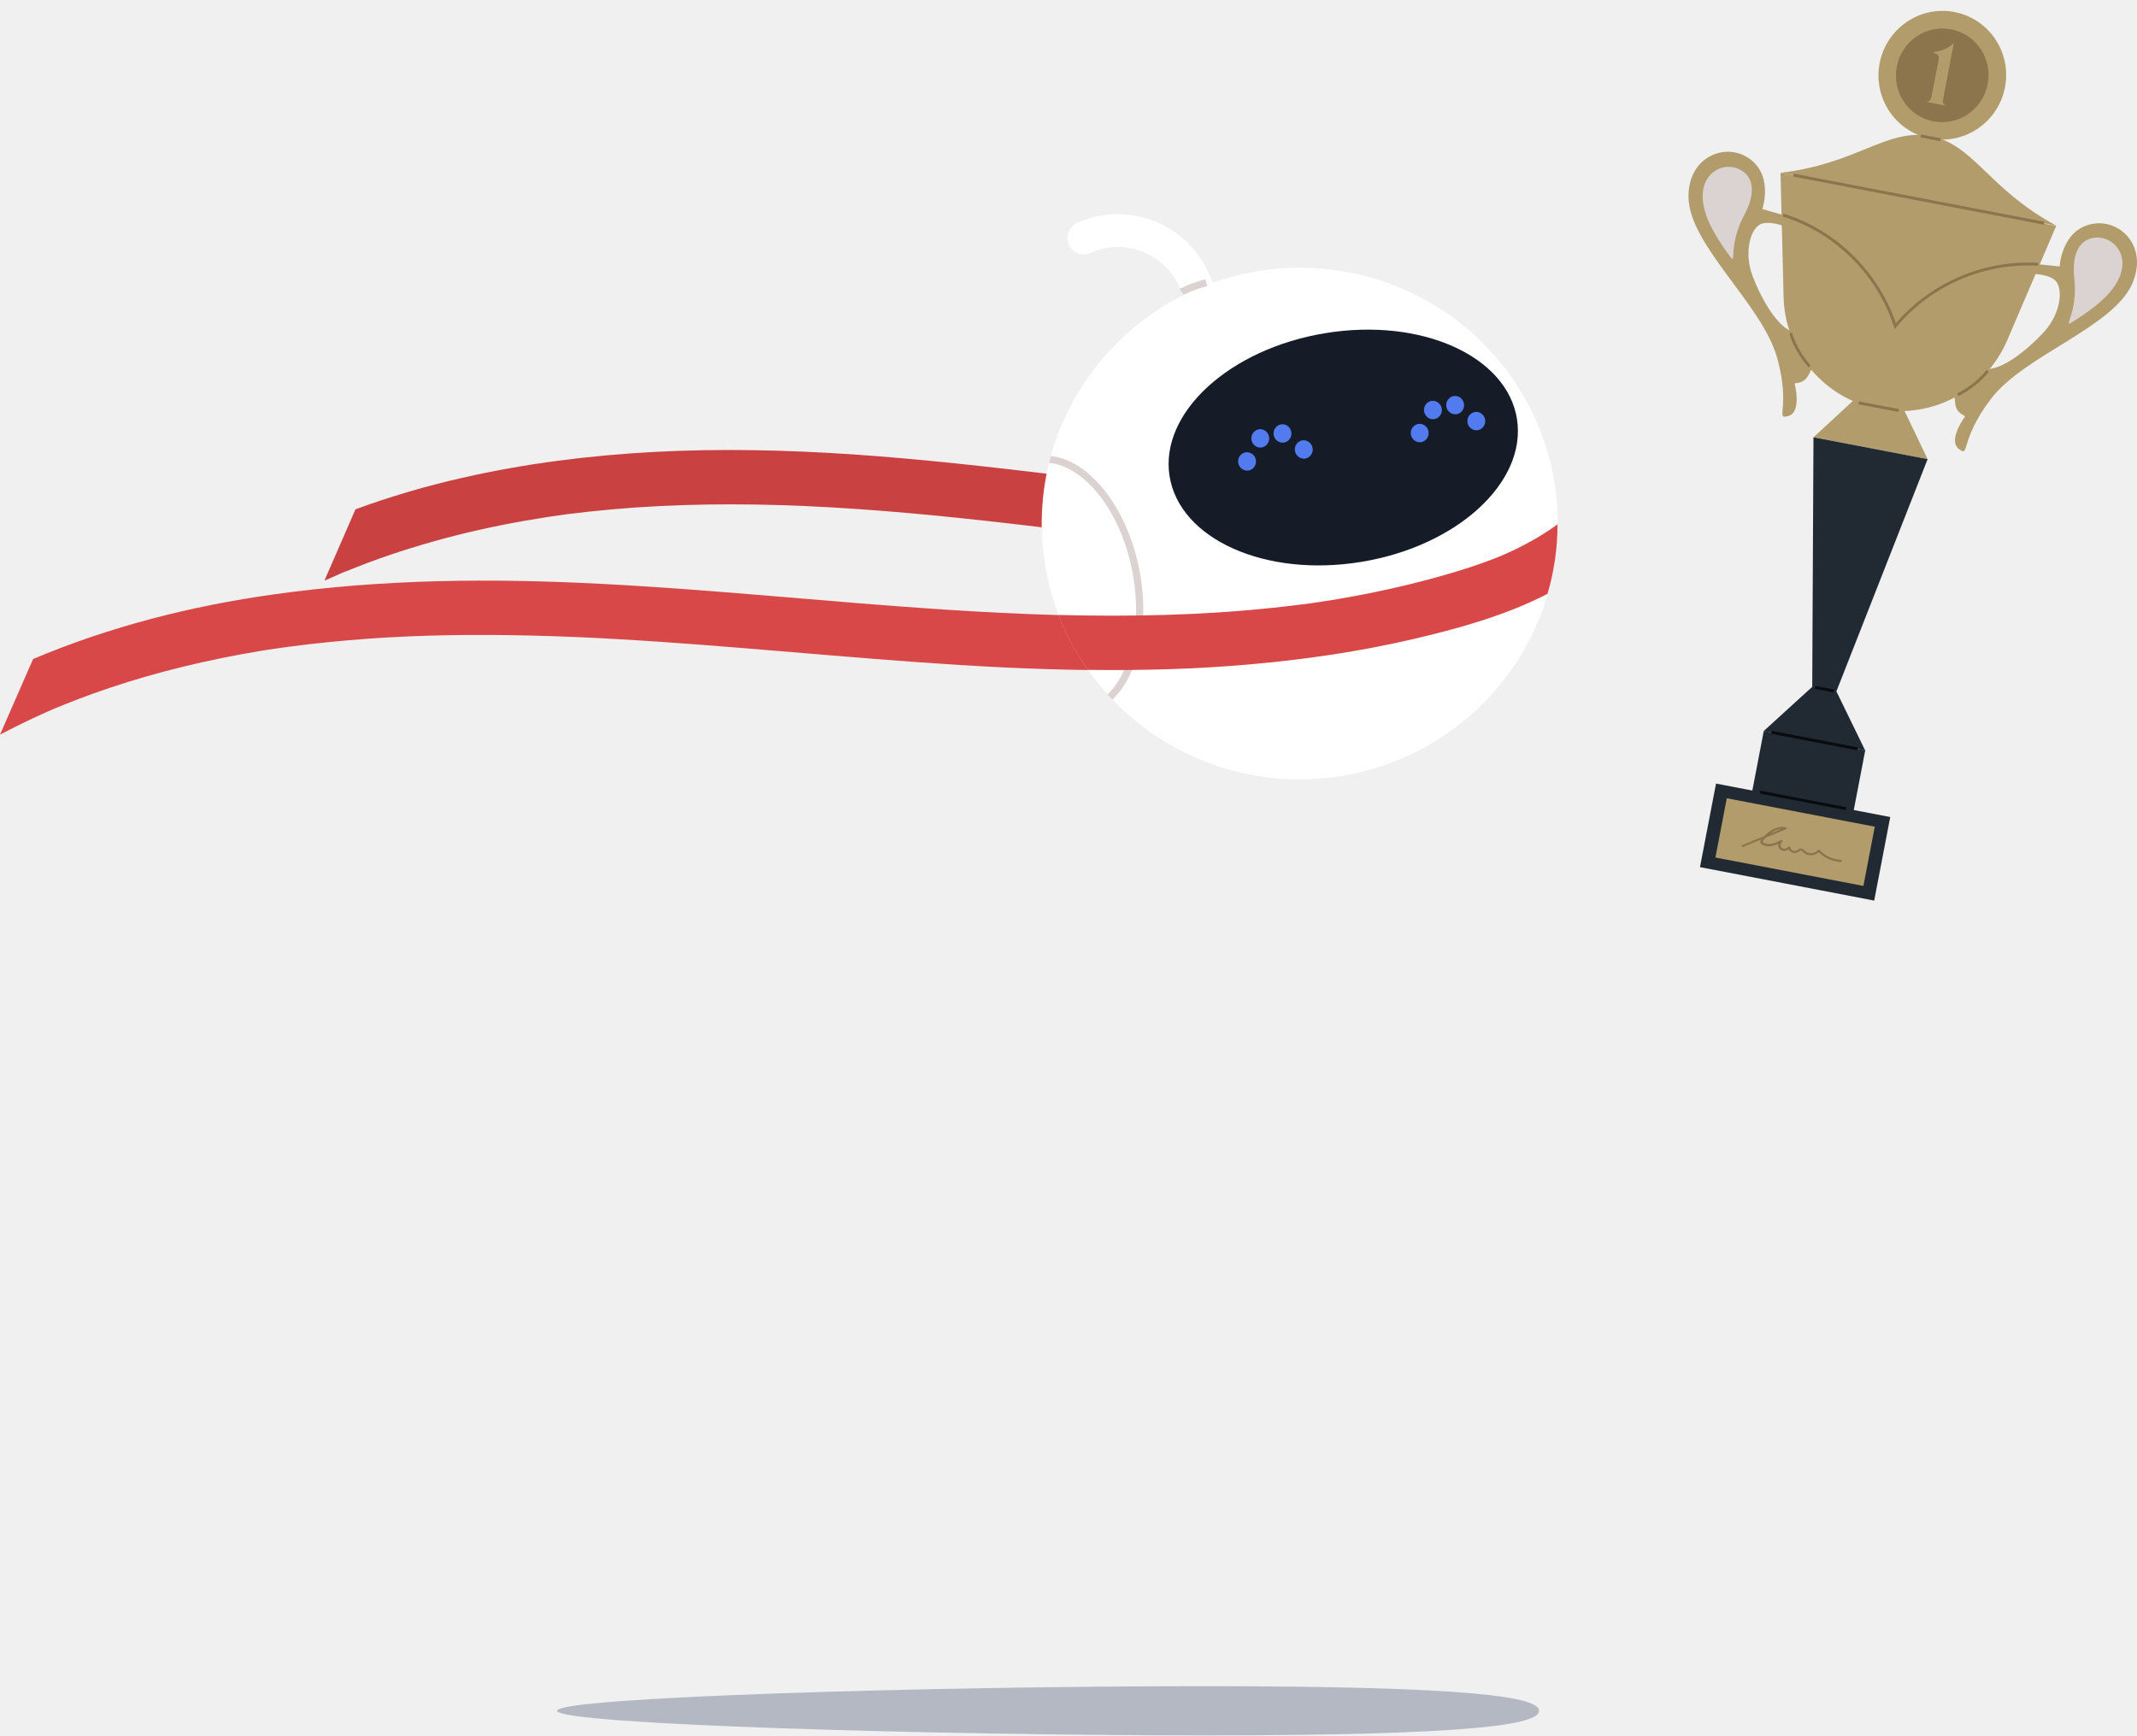
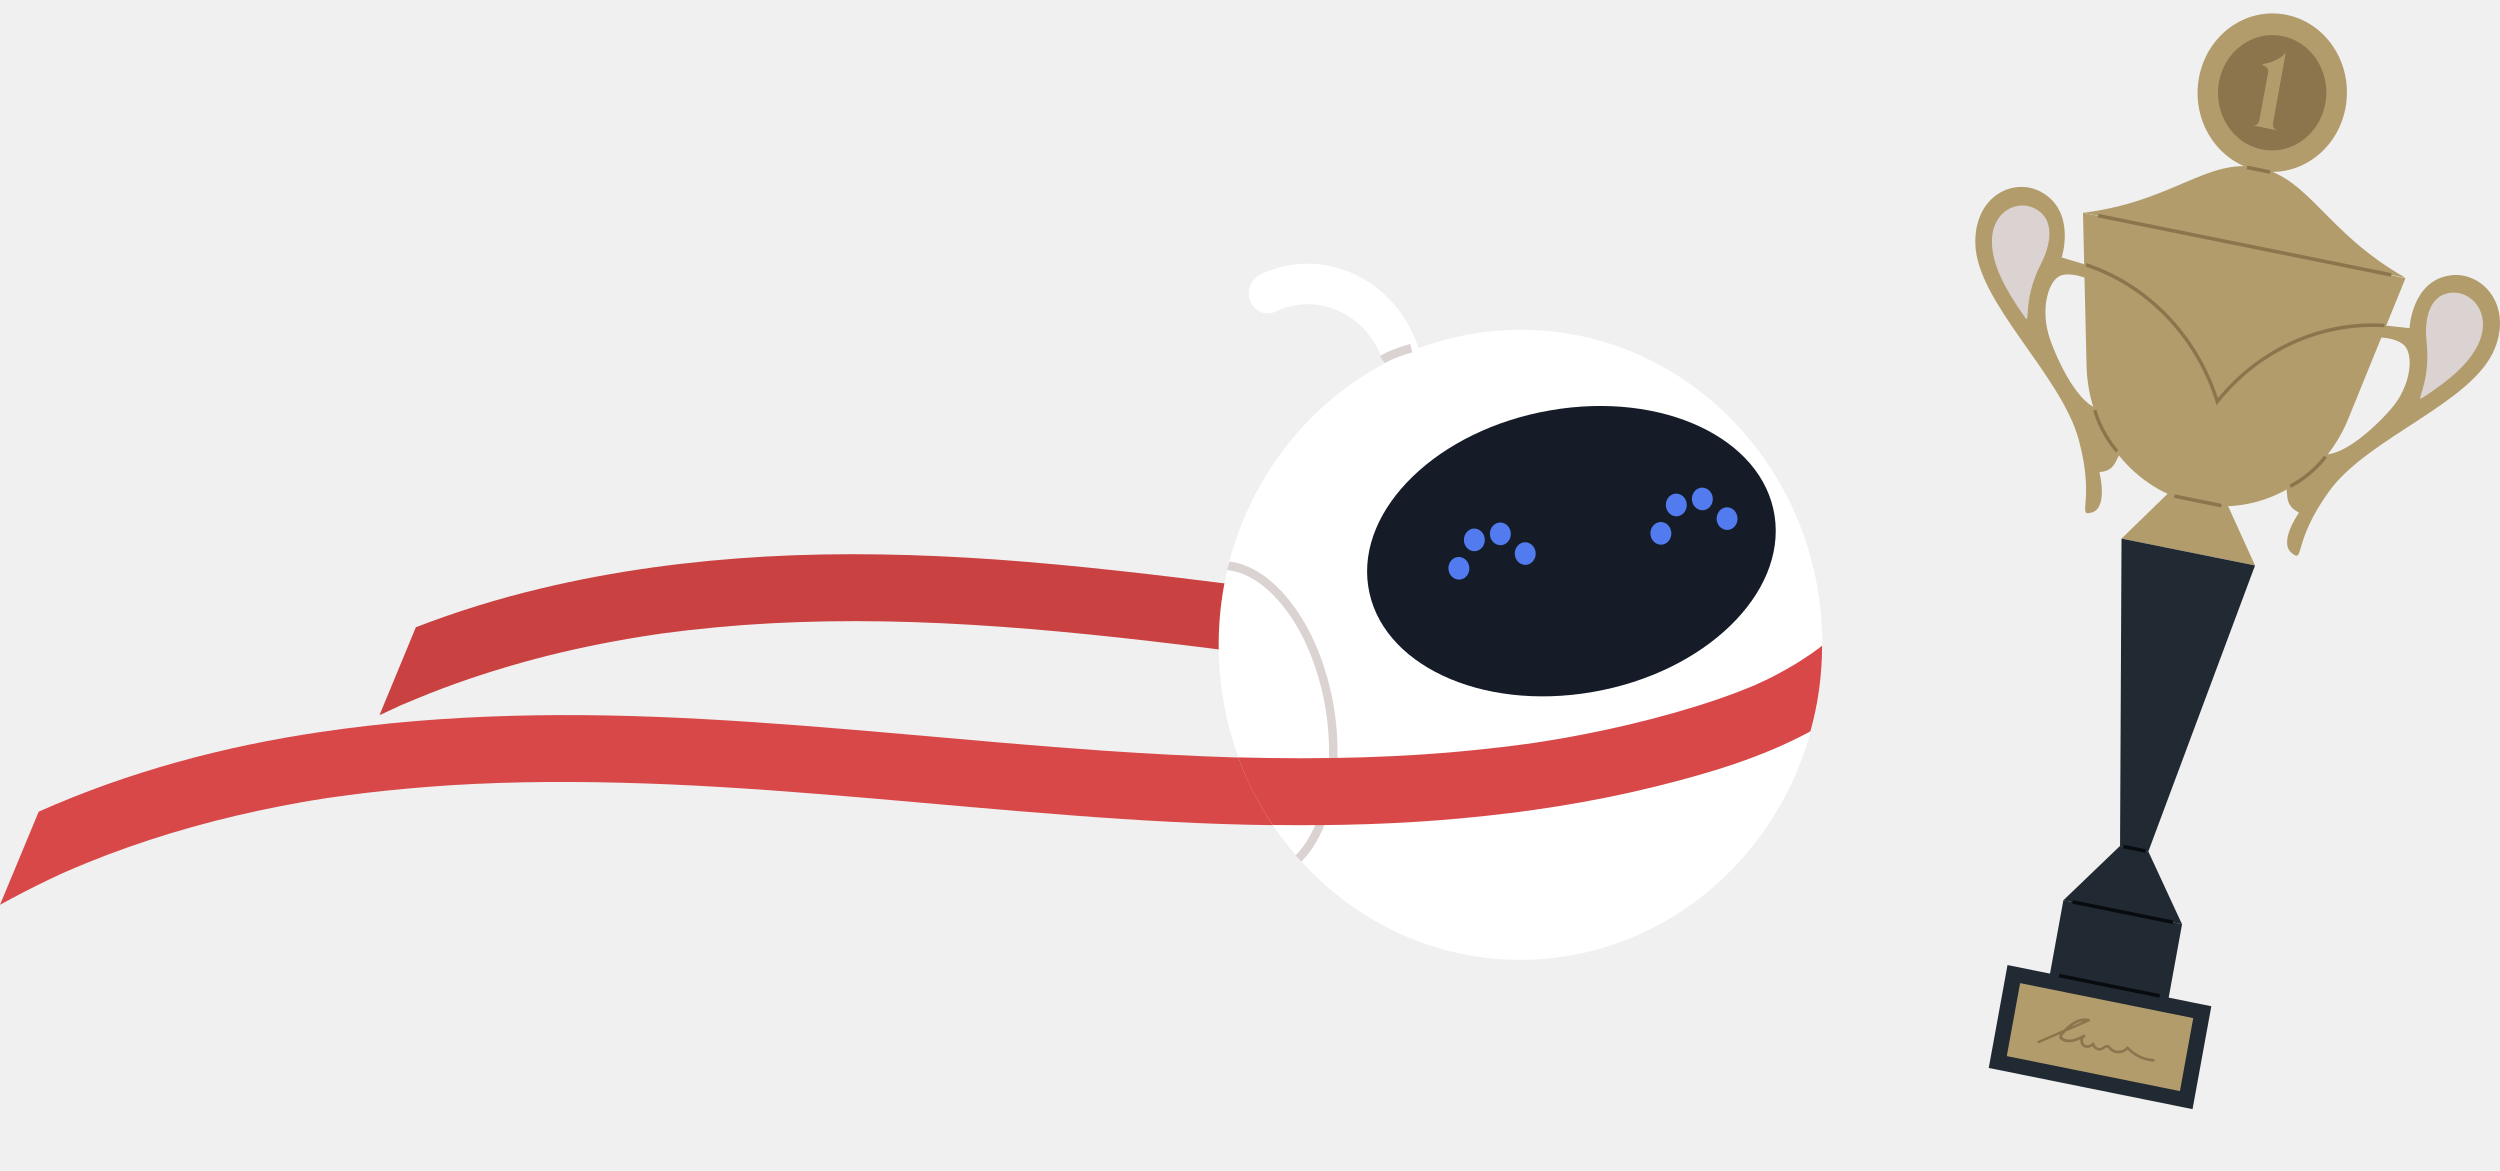
- <svg xmlns="http://www.w3.org/2000/svg" version="1.1" id="Layer_1" x="0px" y="0px" style="enable-background:new 0 0 2400 1700;" xml:space="preserve" viewBox="350.7 279.21 1537.22 1248.39">
-   <style type="text/css">
- 	.st0{fill:#B29C6B;}
- 	.st1{fill:#DBD2D2;}
- 	.st2{fill:#8C754D;}
- 	.st3{fill:#212A33;}
- 	.st4{fill:#090C0F;}
- 	.st5{fill:#C94141;}
- 	.st6{fill:#FFFFFF;}
- 	.st7{fill:#151C28;}
- 	.st8{fill:#527BEF;}
- 	.st9{opacity:0.3;fill:#293657;enable-background:new    ;}
- 	.st10{fill:#D84848;}
- </style>
-   <g>
-     <path class="st0" d="M1730.6,422.5l-15.2-2.9l-83.9-16.1l2.2,89.4c1,39.5,29.2,72.9,67.9,80.5l0.3-1.8l-0.2,1.9   c38.8,7.3,77.4-13.3,92.9-49.6l35.2-82.2L1730.6,422.5L1730.6,422.5z" />
-     <g>
-       <path class="st0" d="M1638.2,443.7c0,0-11.1-5.7-19.5-3.8c-8.5,1.9-14,20.2-7.3,37.9c6.7,17.7,20.4,41.6,32.8,40.4    s17.5,12,17.5,12l-10.3,19.2c-1.5,2.8-4.2,4.7-7.2,5.2l-2.6,0.4c0,0,5.5,20.6-4.5,23.5c-10,2.8,2.1-5.7-8.1-42.1    c-10.8-38.4-63.2-80.7-63.7-115.3c-0.4-27.9,24.1-38.6,40.8-29.6c21.4,11.5,12.3,38.1,12.3,38.1l18.6,5.3L1638.2,443.7    L1638.2,443.7z" />
-       <path class="st1" d="M1594.8,463.2c-11.1-15.1-19.1-29.2-19.3-42.4c-0.3-18.4,16-25.5,27-19.5c14.2,7.6,6.7,25.6,3.5,31.4    C1593,456.3,1600.5,471.6,1594.8,463.2L1594.8,463.2z" />
-       <path class="st0" d="M1808.7,476.4c0,0,12.4-1.2,19.5,3.8s5.5,24-7.3,37.9c-12.8,13.9-34.3,31.1-45.4,25.4    c-11.1-5.7-20.7,4.7-20.7,4.7l2.4,21.6c0.3,3.1,2.1,5.9,4.8,7.5l2.3,1.4c0,0-12.8,17.1-4.5,23.5c8.2,6.3,0.2-6,23.1-36.1    c24.2-31.7,88.6-51.5,101.9-83.5c10.7-25.7-8.1-44.8-27-42.6c-24.2,2.8-25.5,30.9-25.5,30.9l-19.2-2L1808.7,476.4L1808.7,476.4z" />
-       <path class="st1" d="M1841.8,510.6c15.9-9.9,28.5-20.1,33.6-32.2c7.1-17-5.4-29.6-17.8-28.2c-16,1.8-15.7,21.3-14.9,27.9    C1846,504.9,1833.4,516.3,1841.8,510.6L1841.8,510.6z" />
+ <svg xmlns="http://www.w3.org/2000/svg" width="1344" height="629" viewBox="0 0 1344 629" fill="none">
+   <g clip-path="url(#clip0_432_2)">
+     <g clip-path="url(#clip1_432_2)">
+       <path d="M1206.45 131.882L1193.16 129.213L1119.81 114.395L1121.73 196.677C1122.61 233.032 1147.26 263.773 1181.1 270.768L1181.36 269.111L1181.19 270.86C1215.11 277.579 1248.86 258.619 1262.41 225.209L1293.19 149.553L1206.45 131.882Z" fill="#B29C6B" />
+       <path d="M1125.67 151.394C1125.67 151.394 1115.96 146.148 1108.62 147.896C1101.19 149.645 1096.38 166.488 1102.24 182.779C1108.09 199.07 1120.07 221.067 1130.91 219.963C1141.76 218.858 1146.21 231.007 1146.21 231.007L1137.21 248.679C1135.9 251.256 1133.54 253.004 1130.91 253.465L1128.64 253.833C1128.64 253.833 1133.45 272.793 1124.71 275.462C1115.96 278.039 1126.54 270.216 1117.62 236.714C1108.18 201.371 1062.37 162.438 1061.93 130.593C1061.58 104.914 1083 95.066 1097.6 103.35C1116.31 113.934 1108.36 138.416 1108.36 138.416L1124.62 143.294L1125.67 151.394Z" fill="#B29C6B" />
+       <path d="M1087.72 169.341C1078.02 155.444 1071.02 142.466 1070.85 130.317C1070.59 113.382 1084.84 106.847 1094.46 112.37C1106.87 119.364 1100.31 135.931 1097.52 141.27C1086.15 162.991 1092.71 177.073 1087.72 169.341Z" fill="#DBD2D2" />
+       <path d="M1274.74 181.49C1274.74 181.49 1285.58 180.386 1291.79 184.988C1297.99 189.59 1296.59 207.077 1285.4 219.87C1274.21 232.664 1255.42 248.494 1245.71 243.248C1236.01 238.002 1227.61 247.574 1227.61 247.574L1229.71 267.454C1229.97 270.308 1231.55 272.885 1233.91 274.357L1235.92 275.646C1235.92 275.646 1224.73 291.384 1231.98 297.275C1239.15 303.073 1232.16 291.753 1252.18 264.049C1273.34 234.873 1329.64 216.649 1341.27 187.197C1350.63 163.543 1334.19 145.964 1317.67 147.988C1296.51 150.565 1295.37 176.428 1295.37 176.428L1278.58 174.587L1274.74 181.49Z" fill="#B29C6B" />
+       <path d="M1303.68 212.967C1317.58 203.856 1328.59 194.468 1333.05 183.331C1339.26 167.684 1328.33 156.088 1317.49 157.376C1303.5 159.033 1303.76 176.98 1304.46 183.055C1307.35 207.721 1296.33 218.214 1303.68 212.967Z" fill="#DBD2D2" />
+       <path d="M1260.98 57.785C1265.19 34.671 1250.97 12.367 1229.2 7.966C1207.43 3.566 1186.37 18.736 1182.15 41.85C1177.94 64.963 1192.16 87.268 1213.93 91.668C1235.7 96.069 1256.76 80.898 1260.98 57.785Z" fill="#B29C6B" />
+       <path d="M1250.1 55.65C1253.17 38.826 1242.86 22.6 1227.07 19.408C1211.28 16.215 1195.99 27.265 1192.92 44.089C1189.85 60.913 1200.16 77.139 1215.95 80.331C1231.75 83.524 1247.04 72.473 1250.1 55.65Z" fill="#8C754D" />
+       <path d="M1109.28 483.95L1101.51 526.524L1165.31 539.422L1173.08 496.848L1109.28 483.95Z" fill="#212A33" />
+       <path d="M1192.82 261.104L1173.76 257.238L1140.53 289.544L1212.31 303.994L1192.82 261.104Z" fill="#B29C6B" />
+       <path d="M1173.06 496.907L1109.23 484.021L1139.74 454.753L1154.96 457.79L1173.06 496.907Z" fill="#212A33" />
+       <path d="M1154.87 457.974L1139.74 454.937L1140.53 289.544L1212.31 303.994L1154.87 457.974Z" fill="#212A33" />
+       <path d="M1079.24 518.812L1069.15 574.131L1178.71 596.281L1188.81 540.961L1079.24 518.812Z" fill="#212A33" />
+       <path d="M1086.01 528.528L1078.85 567.757L1171.93 586.574L1179.09 547.344L1086.01 528.528Z" fill="#B29C6B" />
+       <path d="M1191.68 217.846L1191.15 216.189C1180.31 181.49 1154.17 154.247 1121.21 143.294L1121.73 141.454C1154.78 152.406 1181.01 179.466 1192.38 213.98C1214.67 186.829 1247.98 171.918 1281.91 174.035L1281.82 175.968C1247.9 173.851 1214.59 188.946 1192.73 216.465L1191.68 217.846Z" fill="#8C754D" />
+       <path d="M1214.15 90.004C1186.26 84.942 1168.25 108.412 1119.9 114.394L1206.54 131.882L1293.19 149.369C1250.34 124.979 1241.86 96.079 1214.15 90.004Z" fill="#B29C6B" />
+       <path d="M1128.18 114.999L1127.83 116.897L1285.4 148.75L1285.74 146.852L1128.18 114.999Z" fill="#8C754D" />
+       <path d="M1169.1 265.772L1168.75 267.67L1194 272.774L1194.34 270.876L1169.1 265.772Z" fill="#8C754D" />
+       <path d="M1141.66 454.146L1141.32 456.044L1153.34 458.474L1153.69 456.576L1141.66 454.146Z" fill="#090C0F" />
+       <path d="M1114.35 483.929L1114 485.827L1168.1 496.763L1168.44 494.865L1114.35 483.929Z" fill="#090C0F" />
+       <path d="M1107.13 523.524L1106.78 525.422L1160.87 536.358L1161.22 534.46L1107.13 523.524Z" fill="#090C0F" />
+       <path d="M1208.16 89.046L1207.82 90.944L1220.27 93.461L1220.61 91.563L1208.16 89.046Z" fill="#8C754D" />
+       <path d="M1137.47 243.248C1128.03 232.112 1125.41 221.159 1125.32 220.699L1127.07 220.239C1127.07 220.331 1129.6 231.099 1138.78 241.96L1137.47 243.248Z" fill="#8C754D" />
+       <path d="M1231.63 262.3L1230.85 260.552C1243.09 254.109 1249.29 245.089 1249.38 244.997L1250.87 246.101C1250.52 246.47 1244.31 255.581 1231.63 262.3Z" fill="#8C754D" />
+       <path d="M1222.02 67.823C1222.1 68.283 1222.37 68.836 1222.72 69.204C1223.07 69.664 1223.68 69.94 1224.46 70.124L1210.91 67.363C1211.7 67.547 1212.31 67.455 1212.84 67.179C1213.36 66.903 1213.71 66.535 1213.97 66.166C1214.32 65.706 1214.5 65.154 1214.67 64.418L1219.39 38.647C1219.48 38.187 1219.39 37.635 1219.22 37.174C1219.04 36.806 1218.78 36.346 1218.34 35.978C1217.91 35.61 1217.21 35.334 1216.33 35.15L1216.51 34.321C1217.99 34.229 1219.39 33.861 1220.88 33.401C1222.1 32.941 1223.5 32.388 1224.9 31.56C1226.3 30.732 1227.7 29.719 1228.84 28.247L1222.02 65.89C1221.84 66.627 1221.93 67.271 1222.02 67.823Z" fill="#B29C6B" />
+       <path d="M1096.2 560.781C1103.2 557.744 1110.28 554.707 1117.28 551.669C1119.29 550.841 1121.3 549.921 1123.22 549.092C1123.83 548.816 1123.83 547.896 1123.13 547.712C1118.67 546.699 1114.48 548.908 1111.16 551.946C1110.28 552.682 1109.49 553.51 1108.71 554.431C1107.92 555.259 1106.87 556.271 1107.05 557.56C1107.22 558.664 1108.27 559.401 1109.23 559.769C1110.37 560.229 1111.5 560.413 1112.73 560.321C1115.53 560.229 1118.24 558.94 1120.69 557.56C1121.47 557.192 1121.03 555.811 1120.25 556.179C1118.24 557.284 1117.71 560.321 1119.2 562.07C1120.95 564.187 1124.18 563.542 1125.76 561.518C1125.32 561.333 1124.97 561.241 1124.53 561.057C1124.71 562.622 1125.67 563.818 1127.07 564.463C1128.55 565.107 1129.95 564.831 1131.26 563.818C1131.96 563.266 1132.58 562.806 1133.36 563.542C1134.06 564.095 1134.5 564.831 1135.29 565.291C1136.6 566.119 1138.17 566.396 1139.74 566.212C1141.49 566.027 1143.15 565.107 1144.29 563.726C1143.94 563.726 1143.68 563.726 1143.33 563.818C1147.09 567.96 1152.33 570.445 1157.76 570.721C1158.63 570.721 1158.54 569.341 1157.67 569.249C1152.6 568.973 1147.7 566.58 1144.2 562.714C1143.94 562.438 1143.42 562.53 1143.24 562.806C1141.58 565.015 1138.35 565.475 1136.07 564.095C1134.76 563.358 1133.97 561.425 1132.31 561.794C1130.91 561.978 1130.13 563.542 1128.73 563.45C1127.42 563.45 1126.19 562.438 1126.02 561.057C1125.93 560.505 1125.23 560.137 1124.79 560.597C1123.83 561.886 1121.65 562.53 1120.42 561.241C1119.55 560.321 1119.55 558.204 1120.77 557.56C1120.6 557.1 1120.51 556.639 1120.34 556.179C1118.41 557.192 1116.4 558.204 1114.22 558.664C1113.25 558.848 1112.2 558.94 1111.24 558.756C1110.46 558.572 1109.14 558.296 1108.71 557.56C1108.27 556.824 1109.67 555.627 1110.11 555.075C1110.72 554.339 1111.42 553.694 1112.12 553.05C1113.6 551.761 1115.18 550.565 1116.93 549.829C1118.85 549 1120.95 548.724 1122.96 549.184C1122.96 548.724 1122.87 548.264 1122.87 547.804C1115.88 550.841 1108.79 553.878 1101.8 556.916L1095.85 559.493C1094.89 559.769 1095.33 561.057 1096.2 560.781Z" fill="#8C754D" />
+       <path d="M207.298 382.963C209.484 381.951 211.669 380.938 213.855 379.926C213.943 379.834 214.118 379.834 214.205 379.742C214.03 379.834 213.943 379.834 213.768 379.926C213.68 379.926 217.09 378.453 215.342 379.19C214.992 379.374 214.555 379.558 214.205 379.742C215.429 379.19 216.653 378.637 217.877 378.177C222.336 376.244 226.795 374.496 231.254 372.655C249.527 365.476 268.15 359.493 287.035 354.431C306.007 349.369 325.242 345.411 344.564 342.282C346.925 341.914 349.285 341.546 351.733 341.178C352.608 341.086 353.394 340.901 354.269 340.809C353.919 340.809 353.569 340.901 353.22 340.994C353.132 340.994 356.979 340.441 354.968 340.717C354.706 340.717 354.444 340.809 354.181 340.809C354.531 340.717 354.968 340.717 355.318 340.625C360.301 339.981 365.285 339.337 370.181 338.785C379.973 337.68 389.766 336.76 399.558 336.023C440.038 333.078 480.781 333.446 521.261 335.839C564.714 338.416 608.08 343.202 651.27 348.633C694.548 354.063 737.739 360.138 781.017 365.108C786.351 365.752 791.684 366.304 796.93 366.948C801.039 367.409 806.197 364.647 808.995 361.702C811.968 358.573 814.153 353.419 813.979 349.001C813.541 338.416 806.46 332.066 796.842 330.961C753.127 326.175 709.499 320.101 665.784 314.578C622.331 309.056 578.878 303.902 535.25 300.773C494.07 297.919 452.803 296.907 411.623 299.208C370.968 301.509 330.313 306.847 290.532 316.419C267.8 321.849 245.418 328.752 223.56 337.22L204.063 384.344C205.374 383.976 206.336 383.423 207.298 382.963Z" fill="#C94141" />
+       <path d="M655.292 353.511C658.877 446.93 734.417 519.641 823.946 515.867C913.475 512.001 983.157 433.216 979.572 339.705C975.987 246.286 900.447 173.576 810.919 177.441C721.302 181.215 651.708 260.092 655.292 353.511Z" fill="white" />
+       <path d="M753.477 337.036C754.351 336.852 755.138 336.576 756.012 336.208C771.312 328.753 783.028 315.315 789.061 298.38C795.006 281.445 794.481 262.945 787.574 246.378L760.646 181.951C753.739 165.384 741.236 152.683 725.499 146.24C709.761 139.797 692.625 140.35 677.325 147.713C672.254 150.198 669.98 156.641 672.254 162.071C674.527 167.501 680.559 169.986 685.63 167.593C696.035 162.531 707.663 162.163 718.329 166.581C728.996 170.999 737.477 179.558 742.198 190.787L769.127 255.214C773.848 266.443 774.198 278.96 770.176 290.557C766.154 302.061 758.198 311.173 747.794 316.235C742.723 318.72 740.449 325.163 742.723 330.685C744.559 335.287 749.018 337.772 753.477 337.036Z" fill="white" />
+       <path d="M735.553 315.223C741.848 357.009 795.881 382.503 856.208 372.011C916.535 361.61 960.337 319.181 954.042 277.395C947.747 235.61 893.715 210.115 833.388 220.607C773.149 231.008 729.258 273.438 735.553 315.223Z" fill="#151C28" />
+       <path d="M922.917 279.788C923.442 283.102 926.327 285.311 929.387 284.85C932.447 284.298 934.545 281.169 934.021 277.855C933.496 274.542 930.611 272.241 927.551 272.793C924.491 273.346 922.48 276.475 922.917 279.788Z" fill="#527BEF" />
+       <path d="M887.333 287.704C887.857 291.017 890.743 293.226 893.803 292.766C896.863 292.214 898.961 289.084 898.437 285.771C897.912 282.458 895.027 280.157 891.967 280.709C888.907 281.261 886.808 284.39 887.333 287.704Z" fill="#527BEF" />
+       <path d="M895.639 272.425C896.163 275.739 899.048 278.039 902.108 277.487C905.168 276.935 907.267 273.806 906.742 270.492C906.218 267.179 903.332 264.97 900.272 265.43C897.212 265.982 895.114 269.112 895.639 272.425Z" fill="#527BEF" />
+       <path d="M909.628 269.204C910.152 272.517 913.038 274.726 916.098 274.266C919.158 273.714 921.256 270.584 920.732 267.271C920.207 263.958 917.322 261.749 914.262 262.209C911.202 262.761 909.103 265.891 909.628 269.204Z" fill="#527BEF" />
+       <path d="M814.415 298.564C814.94 301.878 817.825 304.087 820.885 303.626C823.945 303.074 826.044 299.945 825.519 296.631C824.995 293.318 822.109 291.109 819.049 291.569C815.989 292.122 813.891 295.251 814.415 298.564Z" fill="#527BEF" />
+       <path d="M778.744 306.479C779.269 309.793 782.154 312.002 785.214 311.541C788.274 311.081 790.372 307.86 789.848 304.546C789.323 301.233 786.438 299.024 783.378 299.484C780.318 300.037 778.219 303.166 778.744 306.479Z" fill="#527BEF" />
+       <path d="M787.05 291.201C787.574 294.514 790.46 296.815 793.52 296.263C796.58 295.711 798.678 292.582 798.153 289.268C797.629 285.955 794.744 283.746 791.684 284.206C788.711 284.758 786.613 287.888 787.05 291.201Z" fill="#527BEF" />
+       <path d="M801.039 287.98C801.564 291.293 804.449 293.502 807.509 293.042C810.569 292.49 812.667 289.36 812.143 286.047C811.618 282.733 808.733 280.433 805.673 280.985C802.613 281.537 800.514 284.666 801.039 287.98Z" fill="#527BEF" />
+       <path d="M699.619 463.221C705.215 457.607 709.936 449.783 713.259 440.211C719.554 422.264 720.778 399.898 716.581 377.349C712.384 354.8 703.379 334.551 691.139 320.377C681.784 309.517 671.379 303.166 660.975 301.877L659.664 306.479C669.194 307.4 678.986 313.29 687.816 323.506C699.532 337.036 708.1 356.456 712.122 378.269C716.144 400.083 715.007 421.528 708.974 438.647C705.827 447.574 701.543 454.753 696.472 459.908L699.619 463.221Z" fill="#DBD2D2" />
+       <path d="M744.384 195.297C744.384 195.297 748.405 192.536 759.247 189.406L758.11 184.896C746.395 188.21 742.023 191.339 741.848 191.431L744.384 195.297Z" fill="#DBD2D2" />
+       <path d="M820.011 399.991C819.836 399.991 819.749 399.991 819.574 400.083C819.486 400.083 819.574 400.083 820.011 399.991Z" fill="white" />
+       <path d="M945.037 367.592C945.124 367.592 945.386 367.408 945.911 367.225C945.561 367.316 945.299 367.5 945.037 367.592Z" fill="white" />
+       <path d="M593.479 403.58C521.523 398.61 449.743 390.418 377.7 386.553C309.067 382.779 240.347 383.423 172.151 393.548C120.217 401.187 68.983 414.901 20.808 436.346L0 486.415C8.83 481.537 17.748 476.935 26.841 472.609C28.502 471.873 30.076 471.044 31.737 470.308C32.699 469.848 33.661 469.387 34.623 469.019C33.398 469.572 34.623 469.019 34.972 468.835C34.885 468.927 34.71 468.927 34.623 469.019C34.71 469.019 34.885 468.927 34.972 468.835C38.819 467.179 42.666 465.522 46.513 463.957C53.945 460.92 61.464 458.067 69.07 455.398C99.583 444.629 130.884 436.806 162.621 431.191C166.118 430.547 169.703 429.995 173.287 429.443C175.386 429.075 177.397 428.798 179.495 428.522C180.107 428.43 182.905 428.062 183.429 427.97C183.254 427.97 183.08 427.97 182.905 428.062C183.604 427.97 183.604 427.97 183.429 427.97C191.298 426.866 199.079 425.945 206.948 425.117C223.035 423.46 239.123 422.172 255.297 421.435C290.357 419.779 325.591 420.239 360.651 421.712C432.781 424.933 504.562 432.94 576.43 438.37C612.276 441.132 648.298 443.156 684.319 443.617C676.8 432.388 670.592 420.239 665.784 407.261C641.653 406.525 617.522 405.237 593.479 403.58Z" fill="#D84848" />
+       <path d="M979.572 347.068C979.047 347.529 978.523 347.897 978.348 348.081C976.687 349.277 975.026 350.566 973.364 351.67C969.955 353.971 966.545 356.272 962.96 358.297C959.638 360.23 956.315 362.071 952.906 363.819C951.332 364.648 949.758 365.384 948.184 366.12C947.398 366.489 946.611 366.857 945.824 367.225C945.212 367.501 944.949 367.593 945.037 367.593C945.299 367.501 945.649 367.317 945.911 367.225C945.387 367.409 945.124 367.593 945.037 367.593C944.775 367.685 944.512 367.777 944.25 367.961C929.649 374.22 914.524 379.098 899.311 383.424C882.612 388.118 865.737 392.075 848.688 395.297C840.208 396.953 831.639 398.334 823.071 399.622C822.634 399.714 820.011 400.083 819.574 400.083C819.749 400.083 819.836 400.083 820.011 399.991C819.574 400.083 819.487 400.083 819.574 400.083C817.476 400.359 815.377 400.635 813.279 400.911C808.82 401.463 804.361 402.015 799.902 402.476C755.313 407.446 710.461 408.366 665.696 407.17C670.418 420.147 676.713 432.388 684.232 443.525C718.067 443.985 751.815 443.065 785.564 439.935C820.536 436.714 855.508 431.376 889.693 422.908C918.108 415.913 947.135 407.354 973.277 393.18C977.386 378.546 979.572 363.083 979.572 347.068Z" fill="#D84848" />
    </g>
-     <ellipse transform="matrix(0.1886 -0.9821 0.9821 0.1886 1090.797 1987.07)" class="st0" cx="1747.9" cy="333.4" rx="46.3" ry="45.9" />
-     <ellipse transform="matrix(0.1886 -0.9821 0.9821 0.1886 1090.755 1987.029)" class="st2" cx="1747.8" cy="333.4" rx="33.7" ry="33.3" />
-     <rect x="1627.9" y="798.1" transform="matrix(0.1886 -0.9821 0.9821 0.1886 519.7335 2299.519)" class="st3" width="47.1" height="74.3" />
-     <polygon class="st0" points="1715,562.9 1693.2,558.7 1655.2,593.8 1737.3,609.5  " />
-     <polygon class="st3" points="1692.4,819.1 1619.4,805.1 1654.3,773.3 1671.7,776.6  " />
-     <polygon class="st3" points="1671.6,776.8 1654.3,773.5 1655.2,593.8 1737.3,609.5  " />
-     <rect x="1611.3" y="821.3" transform="matrix(0.1886 -0.9821 0.9821 0.1886 463.0669 2330.565)" class="st3" width="61.2" height="127.6" />
-     <rect x="1620.2" y="830.9" transform="matrix(0.1886 -0.9821 0.9821 0.1886 463.0563 2330.57)" class="st0" width="43.4" height="108.4" />
-     <path class="st2" d="M1713.7,515.9l-0.6-1.8c-12.4-37.7-42.3-67.3-80-79.2l0.6-2c37.8,11.9,67.8,41.3,80.8,78.8   c25.5-29.5,63.6-45.7,102.4-43.4l-0.1,2.1c-38.8-2.3-76.9,14.1-101.9,44L1713.7,515.9L1713.7,515.9z" />
-     <path class="st0" d="M1739.4,377c-31.9-5.5-52.5,20-107.8,26.5l99.1,19l99.1,19C1780.8,415,1771.1,383.6,1739.4,377L1739.4,377z" />
-     <rect x="1729.9" y="330.8" transform="matrix(0.1886 -0.9821 0.9821 0.1886 989.5383 2042.765)" class="st2" width="2.1" height="183.5" />
-     <rect x="1701" y="557.2" transform="matrix(0.1886 -0.9821 0.9821 0.1886 819.4434 2135.499)" class="st2" width="2.1" height="29.4" />
-     <rect x="1662.1" y="768.1" transform="matrix(0.1886 -0.9821 0.9821 0.1886 588.2769 2262.188)" class="st4" width="2.1" height="14" />
-     <rect x="1654.9" y="780.5" transform="matrix(0.1886 -0.9821 0.9821 0.1886 546.2134 2285.137)" class="st4" width="2.1" height="63" />
-     <rect x="1646.6" y="823.5" transform="matrix(0.1886 -0.9821 0.9821 0.1886 497.2867 2311.895)" class="st4" width="2.1" height="63" />
-     <rect x="1738.4" y="371.1" transform="matrix(0.1886 -0.9821 0.9821 0.1886 1039.838 2015.315)" class="st2" width="2.1" height="14.5" />
-     <path class="st2" d="M1651.7,543.5c-10.8-12.1-13.8-24-13.9-24.5l2-0.5c0,0.1,2.9,11.8,13.4,23.6L1651.7,543.5L1651.7,543.5z" />
-     <path class="st2" d="M1759.4,564.2l-0.9-1.9c14-7,21.1-16.8,21.2-16.9l1.7,1.2C1781,547,1773.9,556.9,1759.4,564.2L1759.4,564.2z" />
-     <path class="st0" d="M1748.4,352.9c0.1,0.5,0.4,1.1,0.8,1.5c0.4,0.5,1.1,0.8,2,1l-15.5-3c0.9,0.2,1.6,0.1,2.2-0.2   c0.6-0.3,1-0.7,1.3-1.1c0.4-0.5,0.6-1.1,0.8-1.9l5.4-28c0.1-0.5,0-1.1-0.2-1.6c-0.2-0.4-0.5-0.9-1-1.3s-1.3-0.7-2.3-0.9l0.2-0.9   c1.7-0.1,3.3-0.5,5-1c1.4-0.5,3-1.1,4.6-2s3.2-2,4.5-3.6l-7.8,40.9C1748.2,351.6,1748.3,352.3,1748.4,352.9L1748.4,352.9z" />
-     <path class="st2" d="M1604.5,888.5c8-3.3,16.1-6.6,24.1-9.9c2.3-0.9,4.6-1.9,6.8-2.8c0.7-0.3,0.7-1.3-0.1-1.5   c-5.1-1.1-9.9,1.3-13.7,4.6c-1,0.8-1.9,1.7-2.8,2.7c-0.9,0.9-2.1,2-1.9,3.4c0.2,1.2,1.4,2,2.5,2.4c1.3,0.5,2.6,0.7,4,0.6   c3.2-0.1,6.3-1.5,9.1-3c0.9-0.4,0.4-1.9-0.5-1.5c-2.3,1.2-2.9,4.5-1.2,6.4c2,2.3,5.7,1.6,7.5-0.6c-0.5-0.2-0.9-0.3-1.4-0.5   c0.2,1.7,1.3,3,2.9,3.7c1.7,0.7,3.3,0.4,4.8-0.7c0.8-0.6,1.5-1.1,2.4-0.3c0.8,0.6,1.3,1.4,2.2,1.9c1.5,0.9,3.3,1.2,5.1,1   c2-0.2,3.9-1.2,5.2-2.7c-0.4,0-0.7,0-1.1,0.1c4.3,4.5,10.3,7.2,16.5,7.5c1,0,0.9-1.5-0.1-1.6c-5.8-0.3-11.4-2.9-15.4-7.1   c-0.3-0.3-0.9-0.2-1.1,0.1c-1.9,2.4-5.6,2.9-8.2,1.4c-1.5-0.8-2.4-2.9-4.3-2.5c-1.6,0.2-2.5,1.9-4.1,1.8c-1.5,0-2.9-1.1-3.1-2.6   c-0.1-0.6-0.9-1-1.4-0.5c-1.1,1.4-3.6,2.1-5,0.7c-1-1-1-3.3,0.4-4c-0.2-0.5-0.3-1-0.5-1.5c-2.2,1.1-4.5,2.2-7,2.7   c-1.1,0.2-2.3,0.3-3.4,0.1c-0.9-0.2-2.4-0.5-2.9-1.3s1.1-2.1,1.6-2.7c0.7-0.8,1.5-1.5,2.3-2.2c1.7-1.4,3.5-2.7,5.5-3.5   c2.2-0.9,4.6-1.2,6.9-0.7c0-0.5-0.1-1-0.1-1.5c-8,3.3-16.1,6.6-24.1,9.9l-6.8,2.8C1603,887.4,1603.5,888.8,1604.5,888.5   L1604.5,888.5L1604.5,888.5z" />
  </g>
-   <path class="st5" d="M587.8,695.3c2.5-1.1,5-2.2,7.5-3.3c0.1-0.1,0.3-0.1,0.4-0.2c-0.2,0.1-0.3,0.1-0.5,0.2c-0.1,0,3.8-1.6,1.8-0.8  c-0.4,0.2-0.9,0.4-1.3,0.6c1.4-0.6,2.8-1.2,4.2-1.7c5.1-2.1,10.2-4,15.3-6c20.9-7.8,42.2-14.3,63.8-19.8  c21.7-5.5,43.7-9.8,65.8-13.2c2.7-0.4,5.4-0.8,8.2-1.2c1-0.1,1.9-0.3,2.9-0.4c-0.4,0-0.8,0.1-1.2,0.2c-0.1,0,4.3-0.6,2-0.3  c-0.3,0-0.6,0.1-0.9,0.1c0.4-0.1,0.9-0.1,1.3-0.2c5.7-0.7,11.4-1.4,17-2c11.2-1.2,22.4-2.2,33.6-3c46.3-3.2,92.9-2.8,139.2-0.2  c49.7,2.8,99.3,8,148.7,13.9c49.5,5.9,98.9,12.5,148.4,17.9c6.1,0.7,12.2,1.3,18.2,2c4.7,0.5,10.6-2.5,13.8-5.7  c3.4-3.4,5.9-9,5.7-13.8c-0.5-11.5-8.6-18.4-19.6-19.6c-50-5.2-99.9-11.8-149.9-17.8c-49.7-6-99.4-11.6-149.3-15  c-47.1-3.1-94.3-4.2-141.4-1.7c-46.5,2.5-93,8.3-138.5,18.7c-26,5.9-51.6,13.4-76.6,22.6l-22.3,51.2  C585.6,696.4,586.7,695.8,587.8,695.3L587.8,695.3z" />
-   <g>
-     <path class="st6" d="M1100.2,663.3c4.1,101.5,90.5,180.5,192.9,176.4c102.4-4.2,182.1-89.8,178-191.4   c-4.1-101.5-90.5-180.5-192.9-176.3C1175.7,476.1,1096.1,561.8,1100.2,663.3L1100.2,663.3z" />
-     <path class="st6" d="M1212.5,645.4c1-0.2,1.9-0.5,2.9-0.9c17.5-8.1,30.9-22.7,37.8-41.1c6.8-18.4,6.2-38.5-1.7-56.5l-30.8-70   c-7.9-18-22.2-31.8-40.2-38.8s-37.6-6.4-55.1,1.6c-5.8,2.7-8.4,9.7-5.8,15.6s9.5,8.6,15.3,6c11.9-5.5,25.2-5.9,37.4-1.1   c12.2,4.8,21.9,14.1,27.3,26.3l30.8,70c5.4,12.2,5.8,25.8,1.2,38.4c-4.6,12.5-13.7,22.4-25.6,27.9c-5.8,2.7-8.4,9.7-5.8,15.7   C1202.3,643.5,1207.4,646.2,1212.5,645.4L1212.5,645.4z" />
-     <g>
-       <path class="st7" d="M1192,621.7c7.2,45.4,69,73.1,138,61.7c69-11.3,119.1-57.4,111.9-102.8s-69-73.1-138-61.7    C1235,530.2,1184.8,576.3,1192,621.7L1192,621.7z" />
-       <g>
-         <path class="st8" d="M1406.3,583.2c0.6,3.6,3.9,6,7.4,5.5c3.5-0.6,5.9-4,5.3-7.6s-3.9-6.1-7.4-5.5S1405.8,579.6,1406.3,583.2z" />
-         <path class="st8" d="M1365.6,591.8c0.6,3.6,3.9,6,7.4,5.5c3.5-0.6,5.9-4,5.3-7.6s-3.9-6.1-7.4-5.5S1365,588.2,1365.6,591.8     L1365.6,591.8z" />
-         <path class="st8" d="M1375.1,575.2c0.6,3.6,3.9,6.1,7.4,5.5s5.9-4,5.3-7.6s-3.9-6-7.4-5.5     C1376.9,568.2,1374.5,571.6,1375.1,575.2z" />
-         <path class="st8" d="M1391.1,571.7c0.6,3.6,3.9,6,7.4,5.5c3.5-0.6,5.9-4,5.3-7.6s-3.9-6-7.4-5.5     C1392.9,564.7,1390.5,568.1,1391.1,571.7z" />
-       </g>
-       <g>
-         <path class="st8" d="M1282.2,603.6c0.6,3.6,3.9,6,7.4,5.5c3.5-0.6,5.9-4,5.3-7.6s-3.9-6-7.4-5.5     C1284,596.6,1281.6,600,1282.2,603.6z" />
-         <path class="st8" d="M1241.4,612.2c0.6,3.6,3.9,6,7.4,5.5s5.9-4,5.3-7.6s-3.9-6-7.4-5.5C1243.2,605.2,1240.8,608.6,1241.4,612.2z     " />
-         <path class="st8" d="M1250.9,595.6c0.6,3.6,3.9,6.1,7.4,5.5s5.9-4,5.3-7.6s-3.9-6-7.4-5.5C1252.8,588.6,1250.4,592,1250.9,595.6     L1250.9,595.6z" />
-         <path class="st8" d="M1266.9,592.1c0.6,3.6,3.9,6,7.4,5.5c3.5-0.6,5.9-4,5.3-7.6s-3.9-6.1-7.4-5.5     C1268.7,585.1,1266.3,588.5,1266.9,592.1L1266.9,592.1z" />
-       </g>
-     </g>
-     <path class="st1" d="M1150.9,782.5c6.4-6.1,11.8-14.6,15.6-25c7.2-19.5,8.6-43.8,3.8-68.3s-15.1-46.5-29.1-61.9   c-10.7-11.8-22.6-18.7-34.5-20.1l-1.5,5c10.9,1,22.1,7.4,32.2,18.5c13.4,14.7,23.2,35.8,27.8,59.5c4.6,23.7,3.3,47-3.6,65.6   c-3.6,9.7-8.5,17.5-14.3,23.1L1150.9,782.5L1150.9,782.5z" />
-     <path class="st1" d="M1202.1,491.4c0,0,4.6-3,17-6.4l-1.3-4.9c-13.4,3.6-18.4,7-18.6,7.1L1202.1,491.4L1202.1,491.4z" />
-   </g>
-   <path class="st9" d="M1457.8,1509.9c0,9.8-46.3,17.7-241.4,17.7s-465-7.9-465-17.7s269.9-17.7,465-17.7S1457.8,1500.2,1457.8,1509.9  z" />
-   <g>
-     <path class="st6" d="M1288.6,713.8c-0.2,0-0.3,0-0.5,0.1C1288,713.9,1288.1,713.9,1288.6,713.8z" />
-     <path class="st6" d="M1431.6,678.6c0.1,0,0.4-0.2,1-0.4C1432.2,678.3,1431.9,678.5,1431.6,678.6z" />
-     <path class="st10" d="M1029.5,717.7c-82.3-5.4-164.4-14.3-246.8-18.5c-78.5-4.1-157.1-3.4-235.1,7.6c-59.4,8.3-118,23.2-173.1,46.5   l-23.8,54.4c10.1-5.3,20.3-10.3,30.7-15c1.9-0.8,3.7-1.7,5.6-2.5c1.1-0.5,2.2-1,3.3-1.4c-1.4,0.6,0,0,0.4-0.2   c-0.1,0.1-0.3,0.1-0.4,0.2c0.1,0,0.3-0.1,0.4-0.2c4.4-1.8,8.8-3.6,13.2-5.3c8.5-3.3,17.1-6.4,25.8-9.3   c34.9-11.7,70.7-20.2,107-26.3c4-0.7,8.1-1.3,12.2-1.9c2.4-0.4,4.7-0.7,7.1-1c0.7-0.1,3.9-0.5,4.5-0.6c-0.2,0-0.4,0-0.6,0.1   c0.8-0.1,0.8-0.1,0.6-0.1c9-1.2,17.9-2.2,26.9-3.1c18.4-1.8,36.8-3.2,55.3-4c40.1-1.8,80.4-1.3,120.5,0.3   c82.5,3.5,164.6,12.2,246.8,18.1c41,3,82.2,5.2,123.4,5.7c-8.6-12.2-15.7-25.4-21.2-39.5C1084.6,720.9,1057,719.5,1029.5,717.7   L1029.5,717.7z" />
-     <path class="st10" d="M1471.1,656.3c-0.6,0.5-1.2,0.9-1.4,1.1c-1.9,1.3-3.8,2.7-5.7,3.9c-3.9,2.5-7.8,5-11.9,7.2   c-3.8,2.1-7.6,4.1-11.5,6c-1.8,0.9-3.6,1.7-5.4,2.5c-0.9,0.4-1.8,0.8-2.7,1.2c-0.7,0.3-1,0.4-0.9,0.4c0.3-0.1,0.7-0.3,1-0.4   c-0.6,0.2-0.9,0.4-1,0.4c-0.3,0.1-0.6,0.2-0.9,0.4c-16.7,6.8-34,12.1-51.4,16.8c-19.1,5.1-38.4,9.4-57.9,12.9   c-9.7,1.8-19.5,3.3-29.3,4.7c-0.5,0.1-3.5,0.5-4,0.5c0.2,0,0.3,0,0.5-0.1c-0.5,0.1-0.6,0.1-0.5,0.1c-2.4,0.3-4.8,0.6-7.2,0.9   c-5.1,0.6-10.2,1.2-15.3,1.7c-51,5.4-102.3,6.4-153.5,5.1c5.4,14.1,12.6,27.4,21.2,39.5c38.7,0.5,77.3-0.5,115.9-3.9   c40-3.5,80-9.3,119.1-18.5c32.5-7.6,65.7-16.9,95.6-32.3C1468.6,690.5,1471.1,673.7,1471.1,656.3L1471.1,656.3z" />
-   </g>
+   <defs>
+     <clipPath id="clip0_432_2">
+       <rect width="1344" height="629" fill="white" />
+     </clipPath>
+     <clipPath id="clip1_432_2">
+       <rect width="1344" height="1149" fill="white" />
+     </clipPath>
+   </defs>
</svg>
